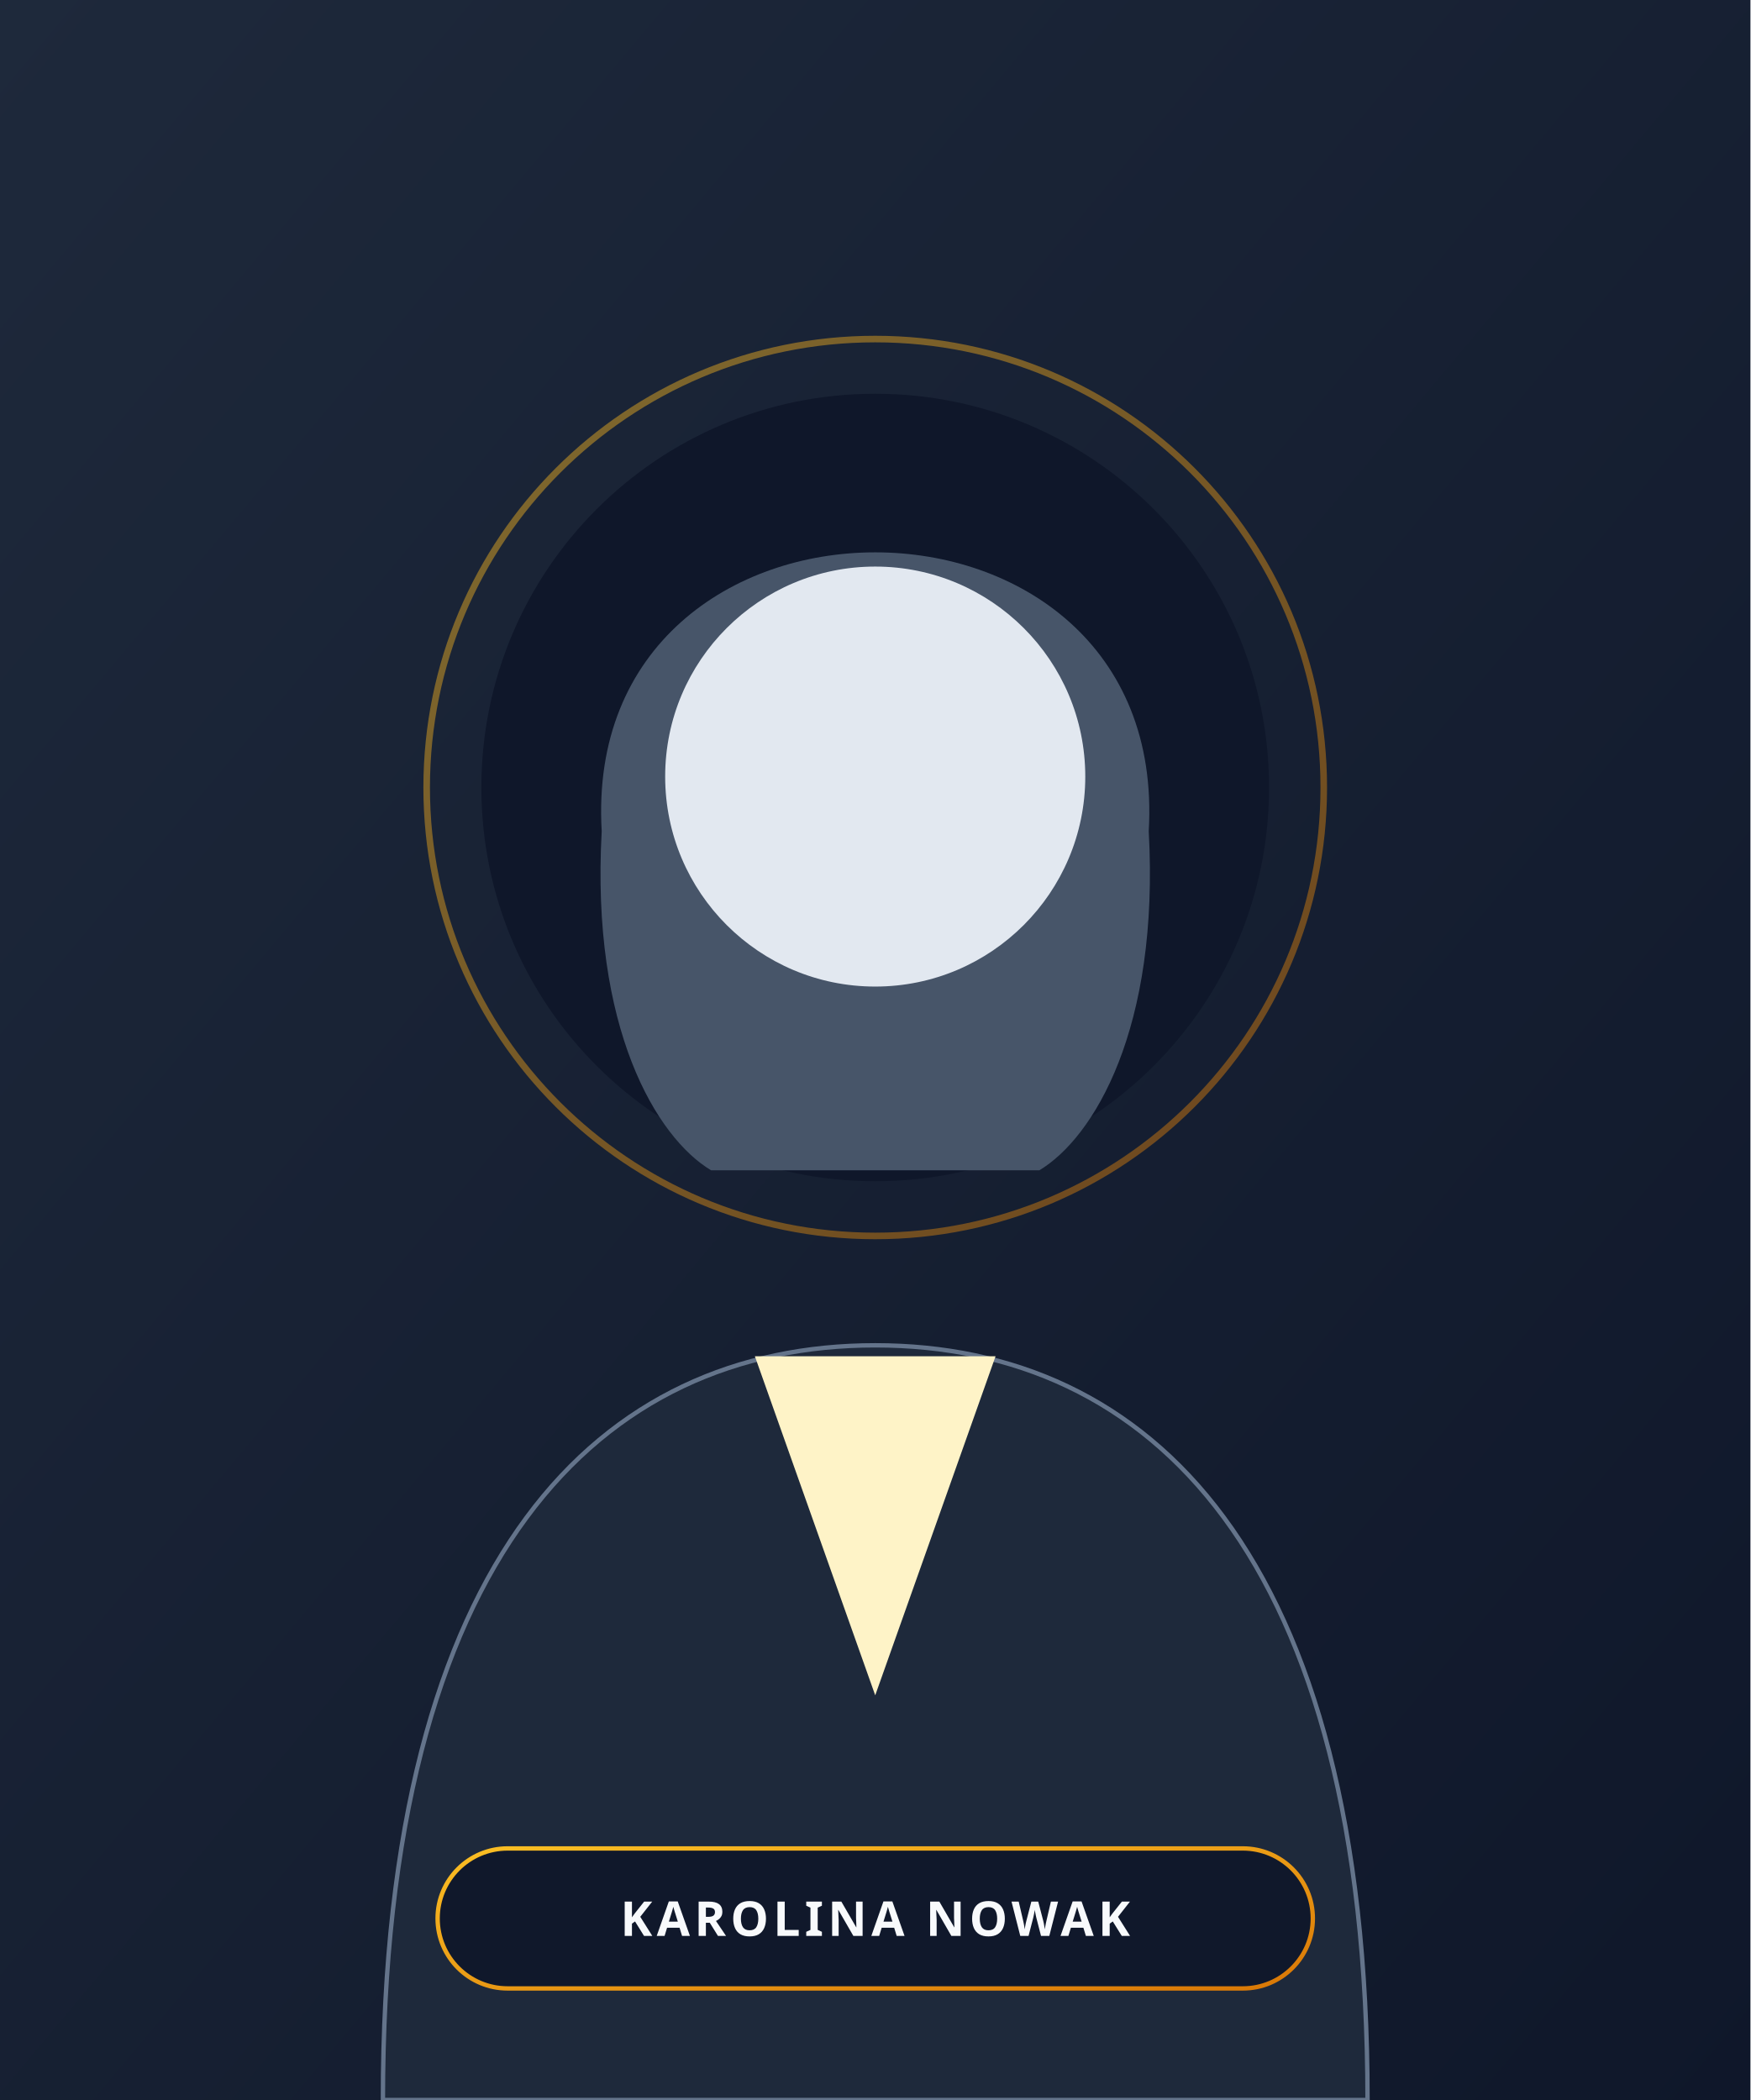
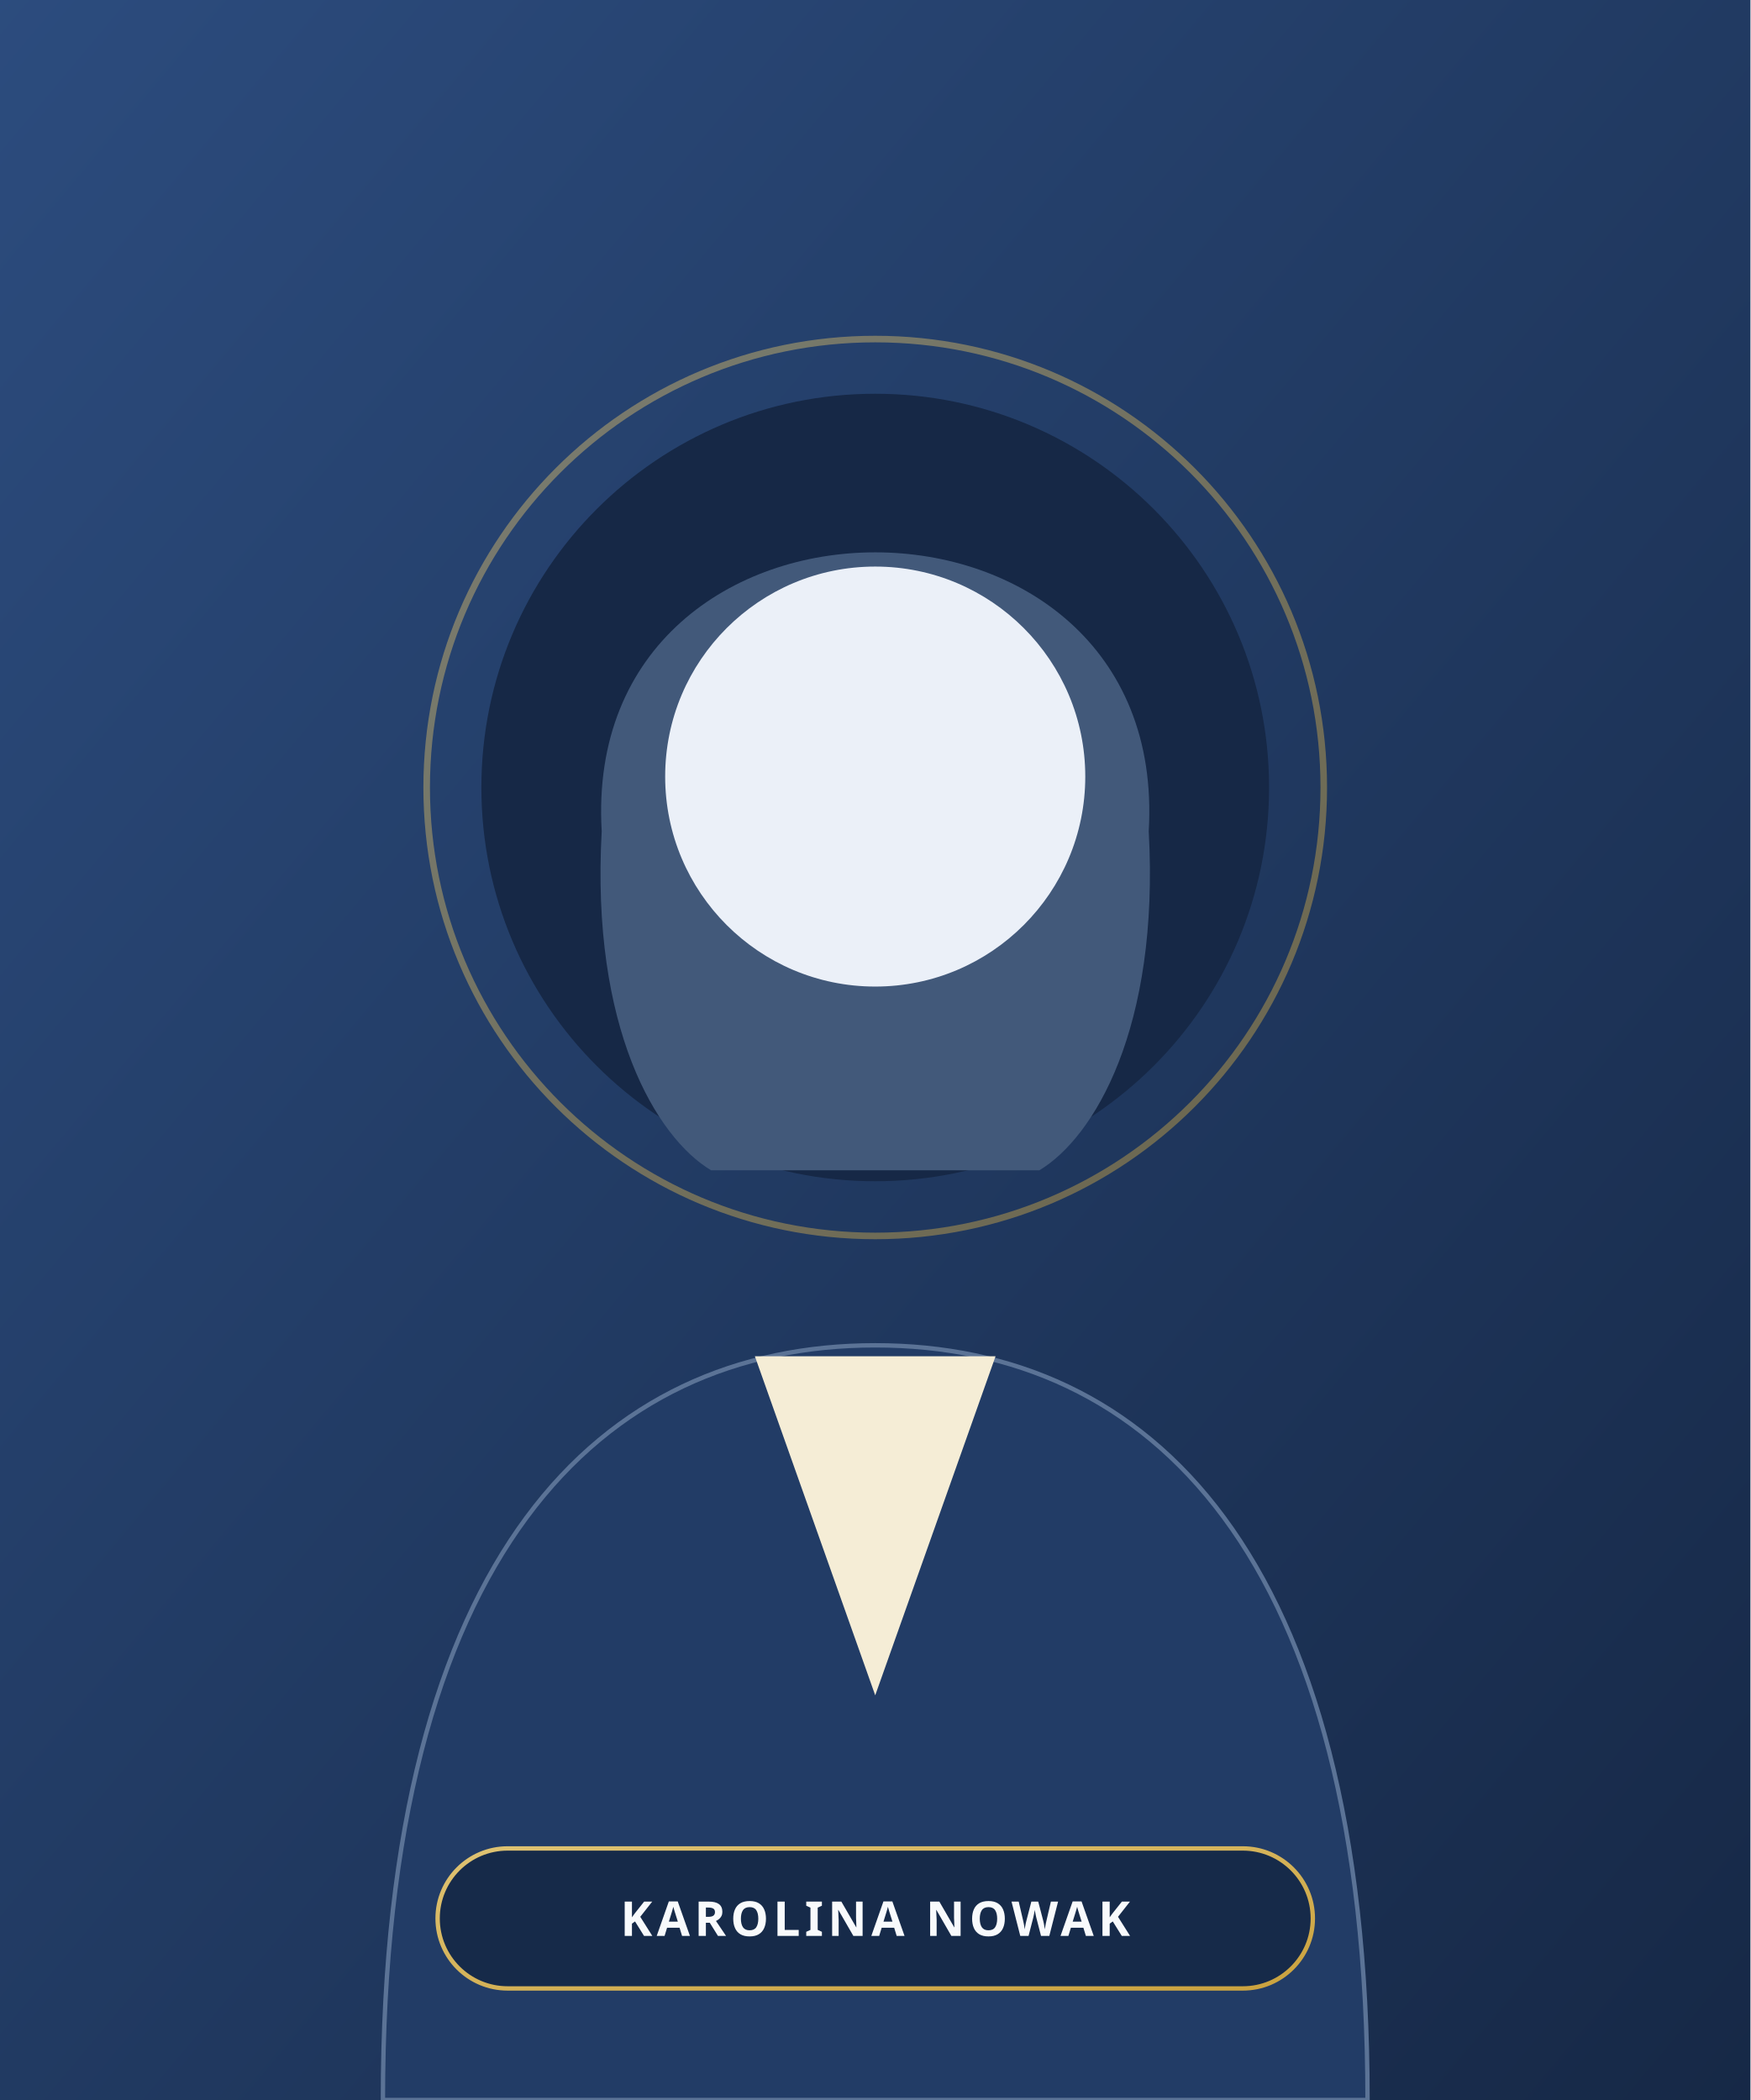
<svg xmlns="http://www.w3.org/2000/svg" viewBox="0 0 800 960" width="800" height="960">
  <defs>
    <linearGradient id="bg2" x1="0%" y1="0%" x2="100%" y2="100%">
-       <stop offset="0%" stop-color="#1e293b" />
-       <stop offset="100%" stop-color="#0f172a" />
+       <stop offset="0%" stop-color="#2c4c7e" />
+       <stop offset="100%" stop-color="#162846" />
    </linearGradient>
    <linearGradient id="gold2" x1="0%" y1="0%" x2="100%" y2="100%">
-       <stop offset="0%" stop-color="#fbbf24" />
-       <stop offset="100%" stop-color="#d97706" />
+       <stop offset="0%" stop-color="#dfc373" />
+       <stop offset="100%" stop-color="#caa23e" />
    </linearGradient>
  </defs>
  <rect width="800" height="960" fill="url(#bg2)" />
  <circle cx="400" cy="360" r="205" fill="none" stroke="url(#gold2)" stroke-width="3" stroke-opacity="0.45" />
-   <circle cx="400" cy="360" r="180" fill="#0f172a" />
-   <path d="M175 960 C175 710 275 615 400 615 C525 615 625 710 625 960 Z" fill="#1e293b" stroke="#64748b" stroke-width="2" />
-   <polygon points="345,620 400,775 455,620" fill="#fef3c7" />
-   <path d="M275 380 C265 210 535 210 525 380 C530 470 500 520 475 535 L325 535 C300 520 270 470 275 380 Z" fill="#475569" />
-   <circle cx="400" cy="355" r="96" fill="#e2e8f0" />
-   <rect x="200" y="845" width="400" height="64" rx="32" fill="#0f172a" fill-opacity="0.9" stroke="url(#gold2)" stroke-width="2" />
+   <circle cx="400" cy="360" r="180" fill="#162846" />
+   <path d="M175 960 C175 710 275 615 400 615 C525 615 625 710 625 960 Z" fill="#223c66" stroke="#5b7396" stroke-width="2" />
+   <polygon points="345,620 400,775 455,620" fill="#f5edd6" />
+   <path d="M275 380 C265 210 535 210 525 380 C530 470 500 520 475 535 L325 535 C300 520 270 470 275 380 Z" fill="#42597a" />
+   <circle cx="400" cy="355" r="96" fill="#ebf0f8" />
+   <rect x="200" y="845" width="400" height="64" rx="32" fill="#162846" fill-opacity="0.9" stroke="url(#gold2)" stroke-width="2" />
  <text x="400" y="885" text-anchor="middle" fill="#f8fafc" font-family="sans-serif" font-size="22" font-weight="600" letter-spacing="2">KAROLINA NOWAK</text>
</svg>
